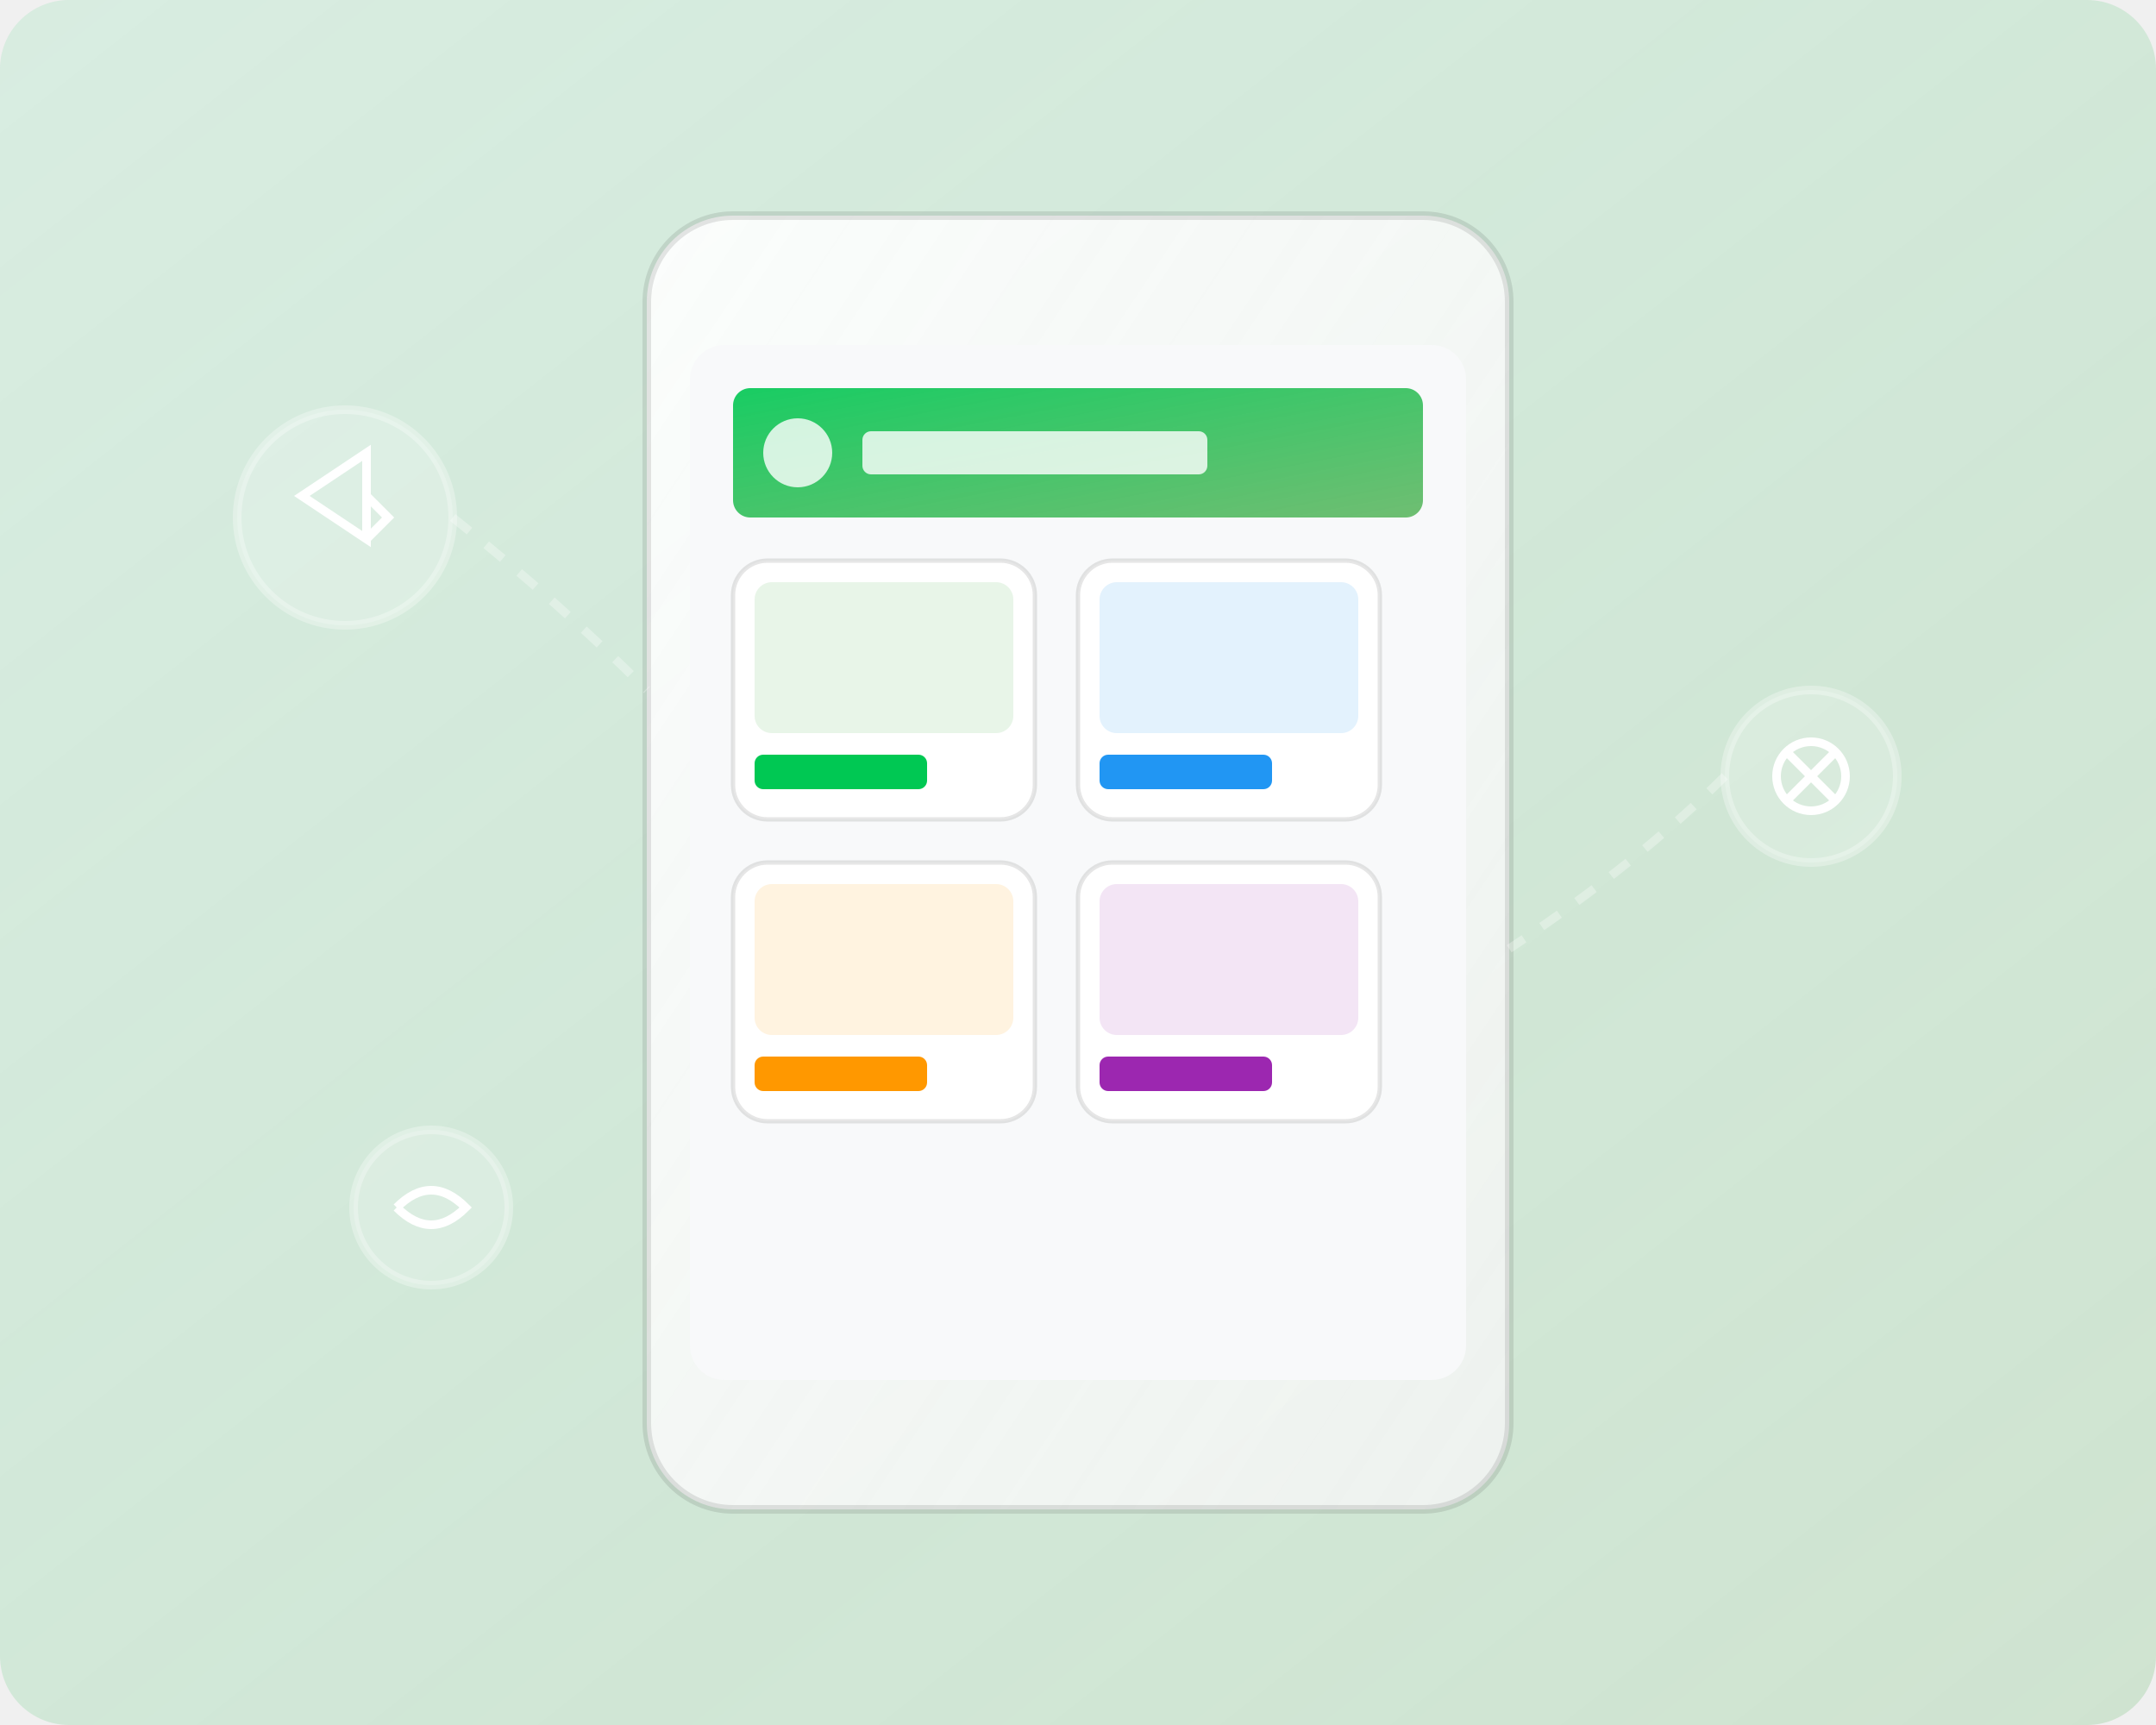
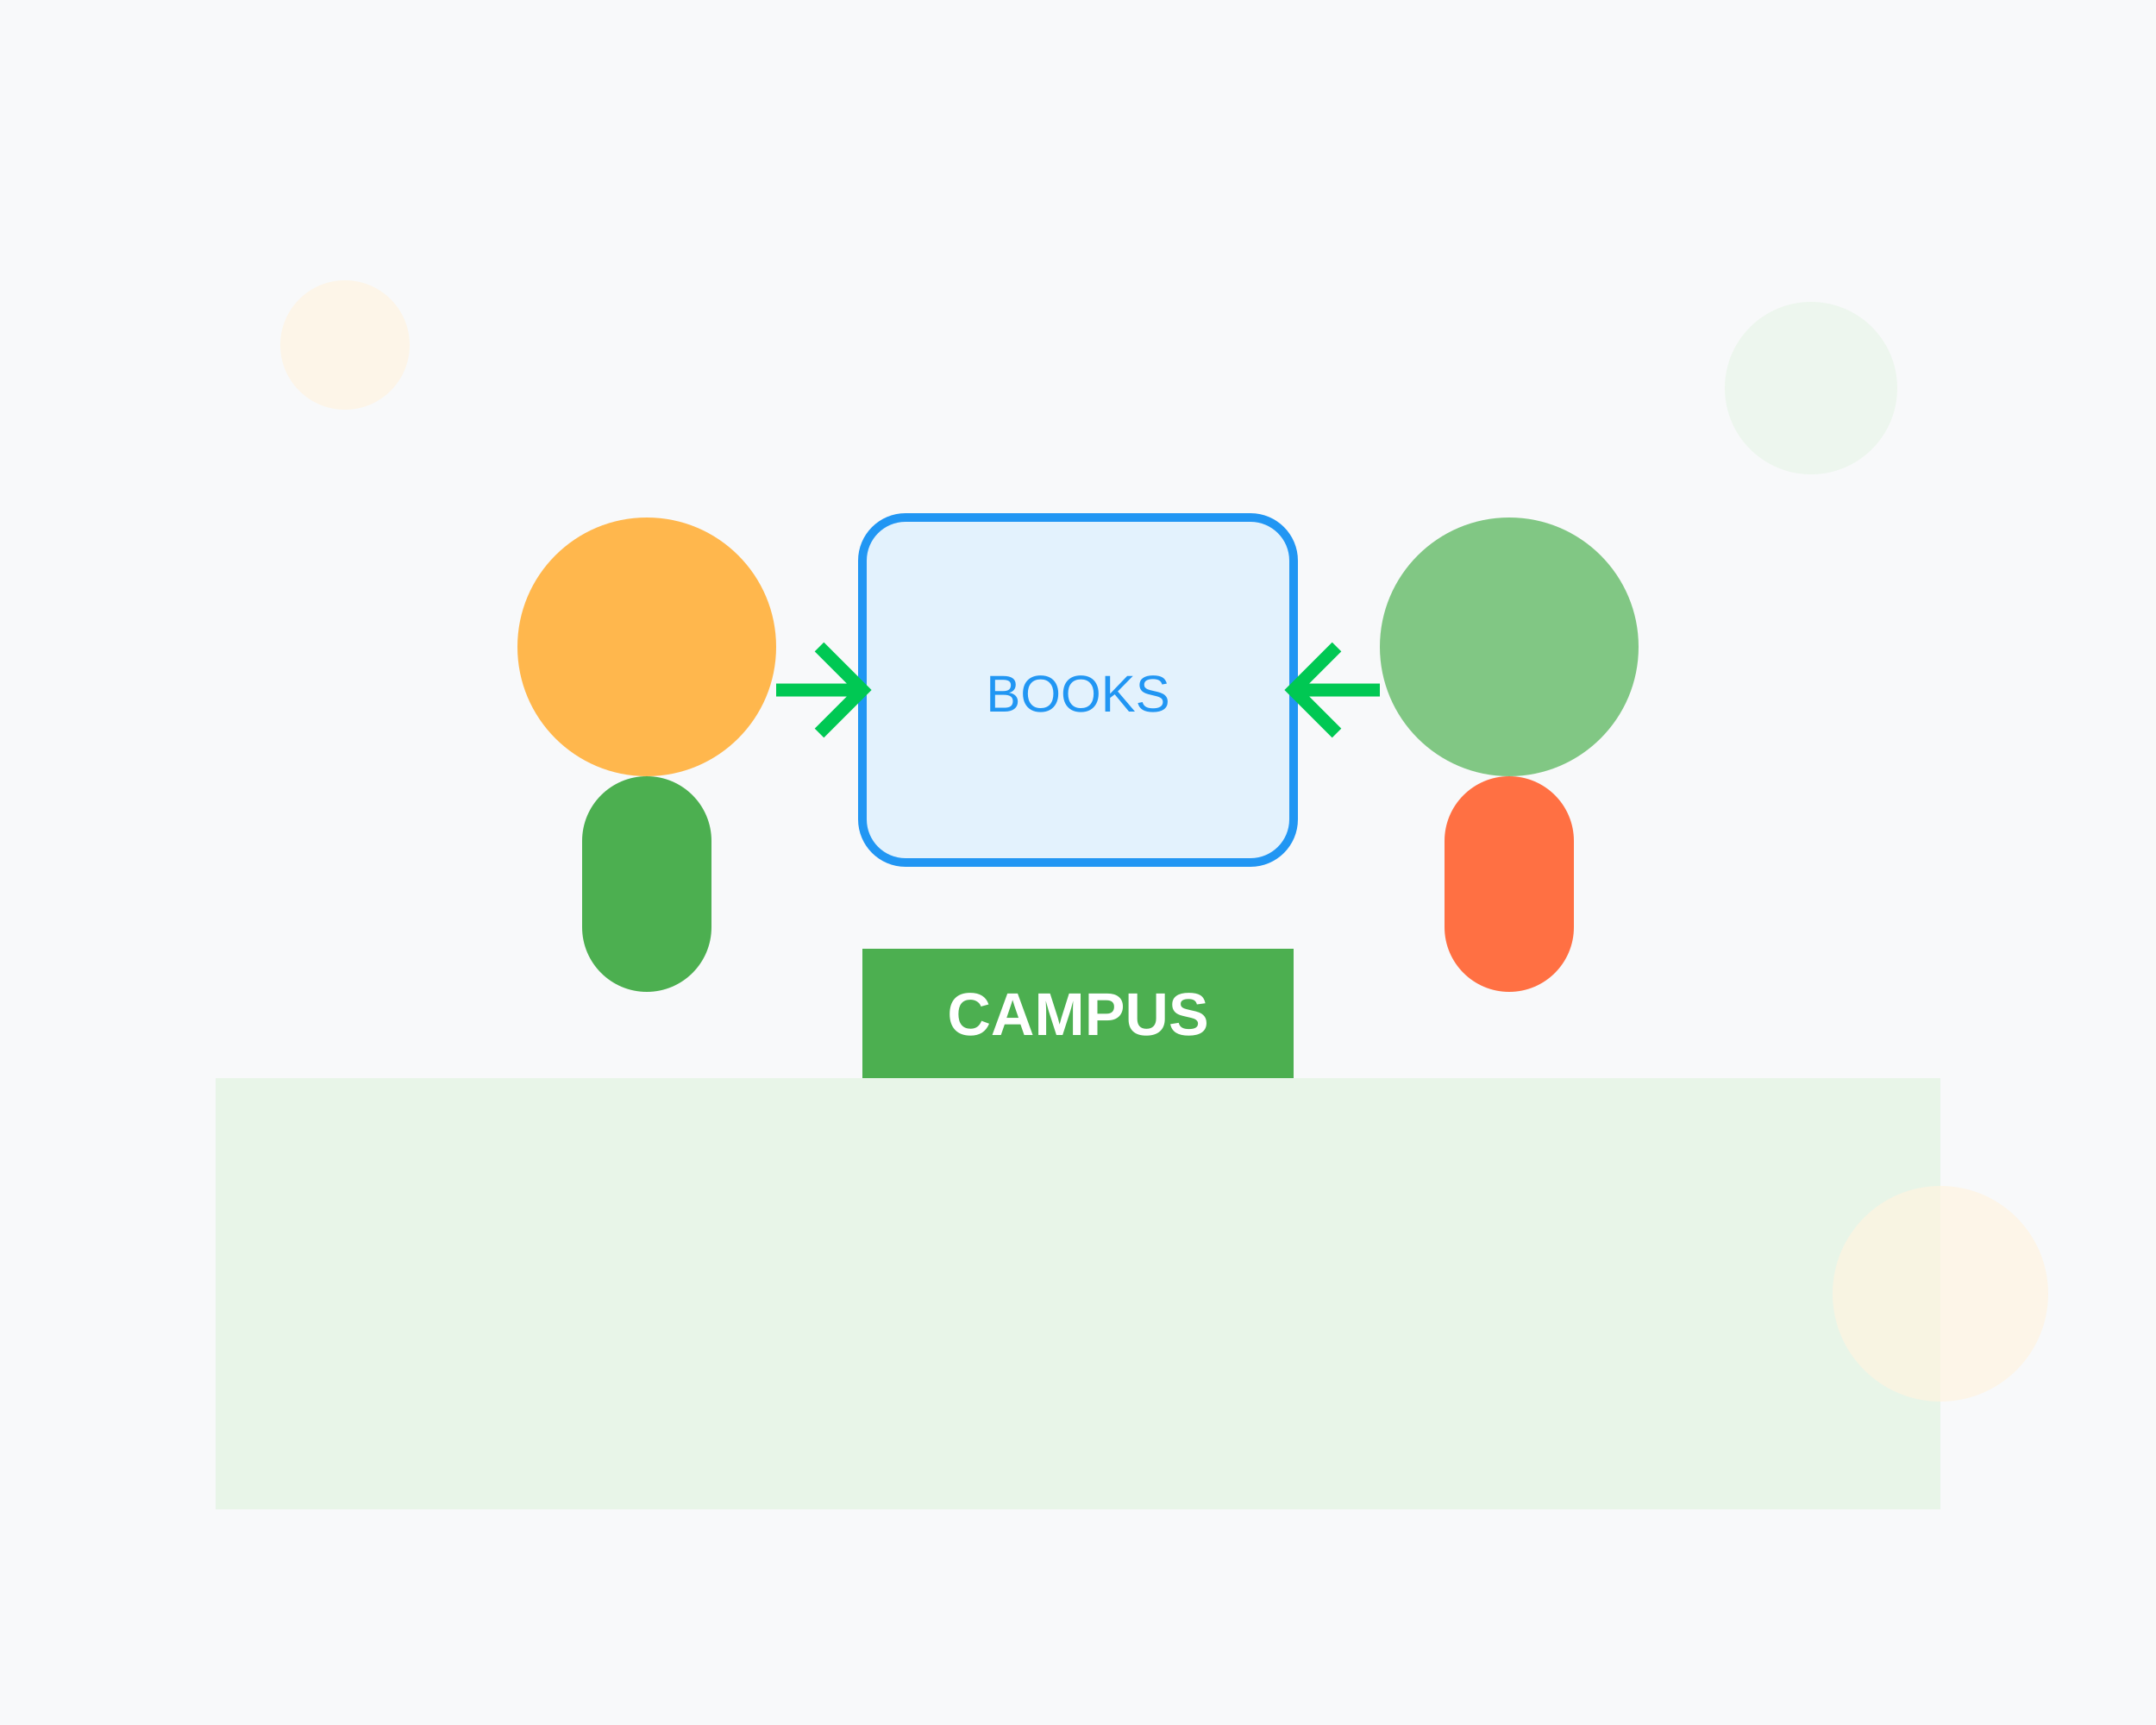
- <svg xmlns="http://www.w3.org/2000/svg" width="500" height="400" viewBox="0 0 500 400">
-   <defs>
-     <linearGradient id="bg" x1="0%" y1="0%" x2="100%" y2="100%">
-       <stop offset="0%" style="stop-color:#00C853;stop-opacity:0.1" />
-       <stop offset="100%" style="stop-color:#4CAF50;stop-opacity:0.2" />
-     </linearGradient>
-     <linearGradient id="card1" x1="0%" y1="0%" x2="100%" y2="100%">
-       <stop offset="0%" style="stop-color:#ffffff;stop-opacity:0.9" />
-       <stop offset="100%" style="stop-color:#f5f5f5;stop-opacity:0.8" />
-     </linearGradient>
-     <linearGradient id="card2" x1="0%" y1="0%" x2="100%" y2="100%">
-       <stop offset="0%" style="stop-color:#00C853;stop-opacity:0.9" />
-       <stop offset="100%" style="stop-color:#4CAF50;stop-opacity:0.8" />
-     </linearGradient>
-   </defs>
-   <rect width="500" height="400" fill="url(#bg)" rx="16" />
-   <rect x="150" y="50" width="200" height="300" fill="url(#card1)" rx="20" stroke="rgba(0,0,0,0.1)" stroke-width="2" />
-   <rect x="160" y="80" width="180" height="240" fill="#f8f9fa" rx="8" />
-   <rect x="170" y="90" width="160" height="30" fill="url(#card2)" rx="4" />
-   <circle cx="185" cy="105" r="8" fill="white" opacity="0.8" />
-   <rect x="200" y="100" width="80" height="10" fill="white" opacity="0.8" rx="2" />
-   <rect x="170" y="130" width="70" height="60" fill="white" rx="8" stroke="rgba(0,0,0,0.1)" stroke-width="1" />
-   <rect x="175" y="135" width="60" height="35" fill="#e8f5e8" rx="4" />
-   <rect x="175" y="175" width="40" height="8" fill="#00C853" rx="2" />
-   <rect x="250" y="130" width="70" height="60" fill="white" rx="8" stroke="rgba(0,0,0,0.1)" stroke-width="1" />
-   <rect x="255" y="135" width="60" height="35" fill="#e3f2fd" rx="4" />
-   <rect x="255" y="175" width="40" height="8" fill="#2196F3" rx="2" />
-   <rect x="170" y="200" width="70" height="60" fill="white" rx="8" stroke="rgba(0,0,0,0.1)" stroke-width="1" />
-   <rect x="175" y="205" width="60" height="35" fill="#fff3e0" rx="4" />
-   <rect x="175" y="245" width="40" height="8" fill="#FF9800" rx="2" />
-   <rect x="250" y="200" width="70" height="60" fill="white" rx="8" stroke="rgba(0,0,0,0.1)" stroke-width="1" />
-   <rect x="255" y="205" width="60" height="35" fill="#f3e5f5" rx="4" />
-   <rect x="255" y="245" width="40" height="8" fill="#9C27B0" rx="2" />
-   <circle cx="80" cy="120" r="25" fill="rgba(255,255,255,0.2)" stroke="rgba(255,255,255,0.3)" stroke-width="2" />
-   <path d="M70 115 L85 105 L85 125 Z M85 115 L90 120 L85 125" fill="none" stroke="white" stroke-width="2" stroke-linecap="round" />
-   <circle cx="420" cy="180" r="20" fill="rgba(255,255,255,0.2)" stroke="rgba(255,255,255,0.3)" stroke-width="2" />
-   <circle cx="420" cy="180" r="8" fill="none" stroke="white" stroke-width="2" />
-   <path d="M415 175 L425 185 M425 175 L415 185" stroke="white" stroke-width="2" stroke-linecap="round" />
-   <circle cx="100" cy="280" r="18" fill="rgba(255,255,255,0.2)" stroke="rgba(255,255,255,0.3)" stroke-width="2" />
-   <path d="M92 280 Q100 272 108 280 Q100 288 92 280" fill="none" stroke="white" stroke-width="2" />
-   <path d="M105 120 Q130 140 150 160" fill="none" stroke="rgba(255,255,255,0.3)" stroke-width="2" stroke-dasharray="5,5" />
-   <path d="M400 180 Q380 200 350 220" fill="none" stroke="rgba(255,255,255,0.3)" stroke-width="2" stroke-dasharray="5,5" />
+ <svg xmlns="http://www.w3.org/2000/svg" width="500" height="400" viewBox="0 0 500 400" fill="none">
+   <rect width="500" height="400" fill="#f8f9fa" />
+   <circle cx="150" cy="150" r="30" fill="#FFB74D" />
+   <rect x="135" y="180" width="30" height="50" rx="15" fill="#4CAF50" />
+   <circle cx="350" cy="150" r="30" fill="#81C784" />
+   <rect x="335" y="180" width="30" height="50" rx="15" fill="#FF7043" />
+   <rect x="200" y="120" width="100" height="80" rx="10" fill="#E3F2FD" stroke="#2196F3" stroke-width="2" />
+   <text x="250" y="165" text-anchor="middle" fill="#2196F3" font-family="Arial" font-size="12">BOOKS</text>
+   <path d="M180 160 L200 160 M190 150 L200 160 L190 170" stroke="#00C853" stroke-width="3" fill="none" />
+   <path d="M320 160 L300 160 M310 150 L300 160 L310 170" stroke="#00C853" stroke-width="3" fill="none" />
+   <rect x="50" y="250" width="400" height="100" fill="#E8F5E8" />
+   <rect x="200" y="220" width="100" height="30" fill="#4CAF50" />
+   <text x="250" y="240" text-anchor="middle" fill="white" font-family="Arial" font-size="14" font-weight="bold">CAMPUS</text>
+   <circle cx="80" cy="80" r="15" fill="#FFF3E0" opacity="0.7" />
+   <circle cx="420" cy="90" r="20" fill="#E8F5E8" opacity="0.7" />
+   <circle cx="450" cy="300" r="25" fill="#FFF3E0" opacity="0.7" />
</svg>
